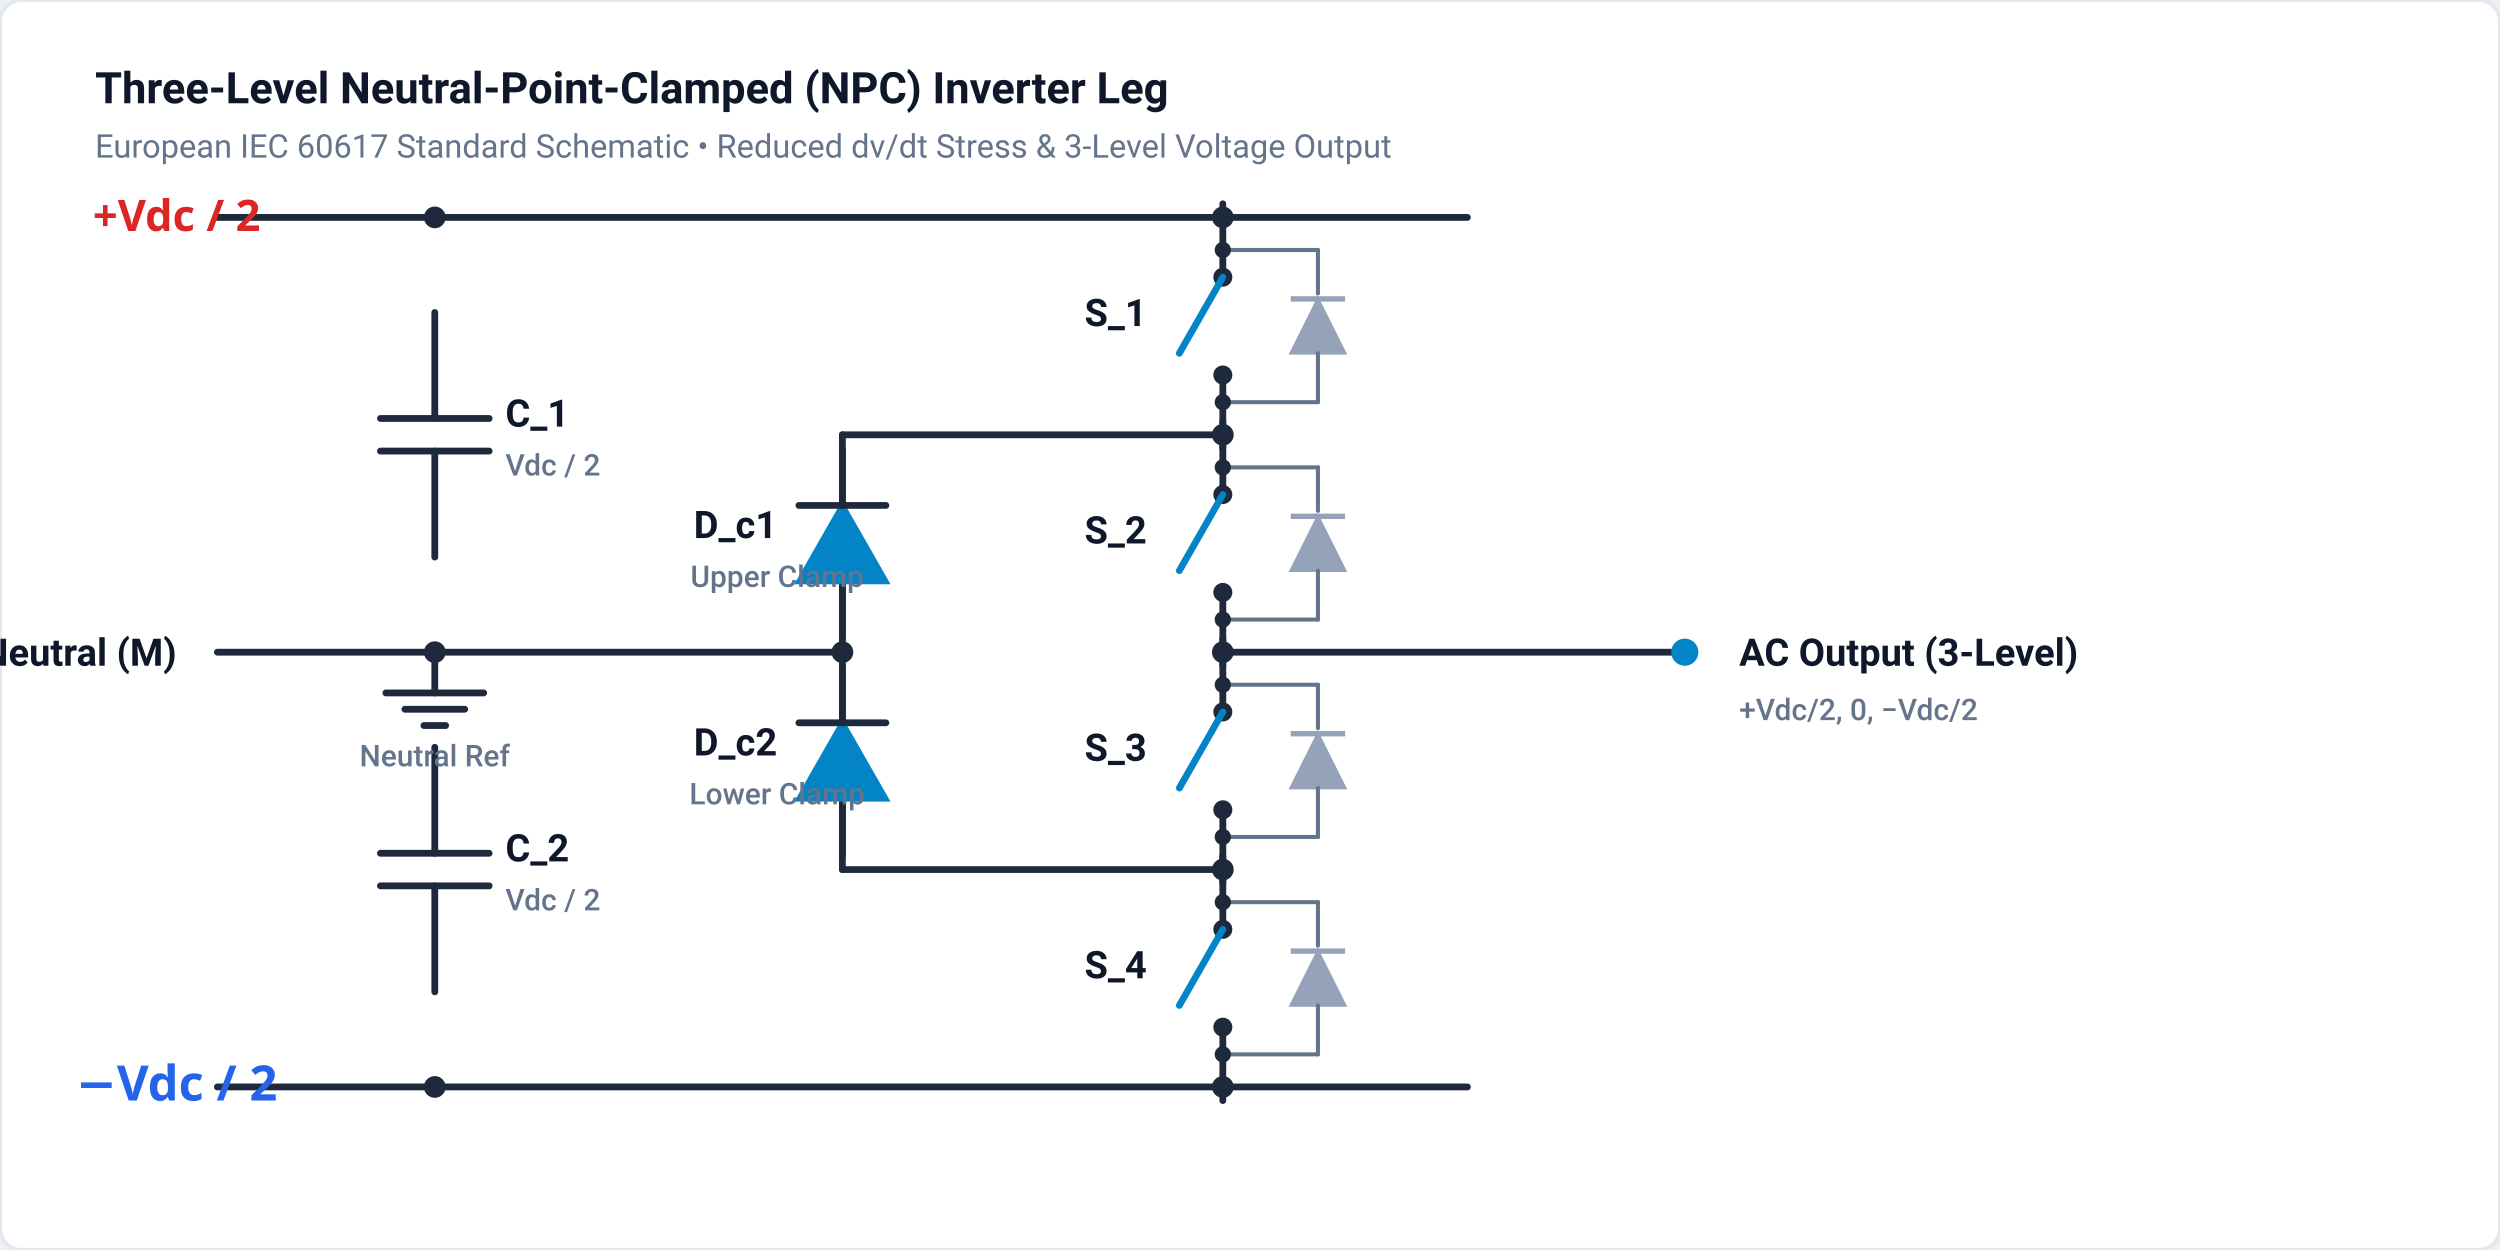
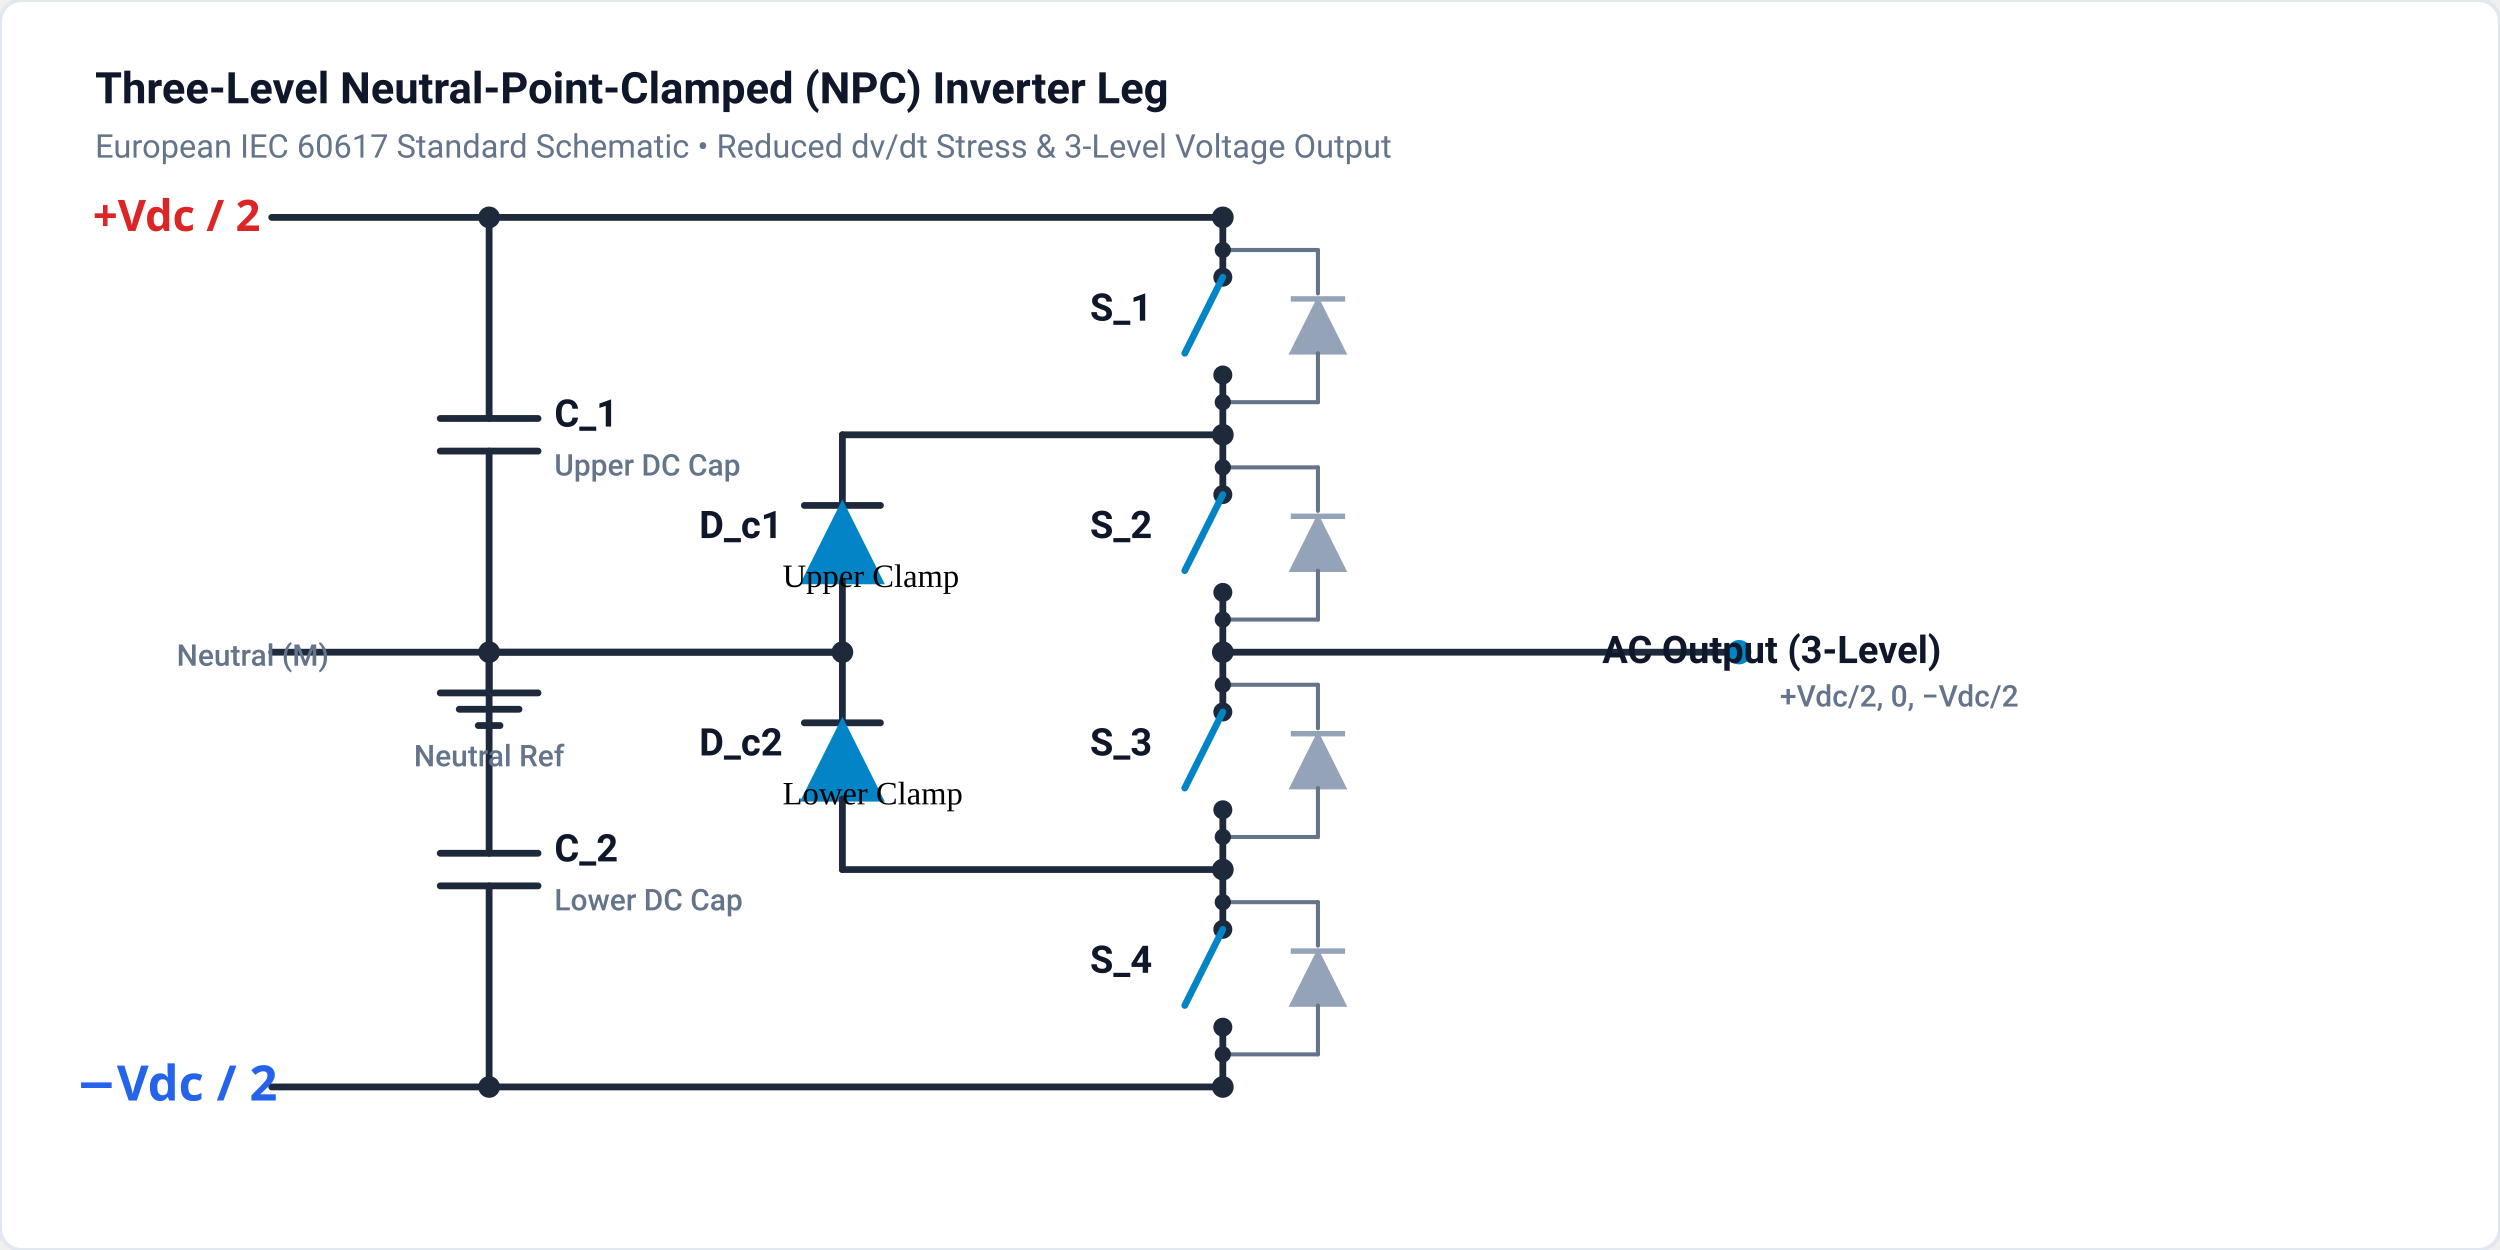
<svg xmlns="http://www.w3.org/2000/svg" viewBox="0 0 920 460" width="100%" height="100%">
  <defs>
    <style>
      .wire { stroke: #1e293b; stroke-width: 2.5; stroke-linecap: round; stroke-linejoin: round; fill: none; }
      .wire-thin { stroke: #64748b; stroke-width: 1.5; stroke-linecap: round; stroke-linejoin: round; fill: none; }
      .wire-dashed { stroke: #0284c7; stroke-width: 2; stroke-dasharray: 5,4; fill: none; }
      .wire-gnd { stroke: #1e293b; stroke-width: 2.5; stroke-linecap: round; }
      .junction { fill: #1e293b; }
      .label { font-family: -apple-system, BlinkMacSystemFont, "Segoe UI", Roboto, "Helvetica Neue", Arial, sans-serif; font-size: 14px; fill: #0f172a; font-weight: 600; text-anchor: middle; }
      .label-start { font-family: -apple-system, BlinkMacSystemFont, "Segoe UI", Roboto, "Helvetica Neue", Arial, sans-serif; font-size: 14px; fill: #0f172a; font-weight: 600; text-anchor: start; }
      .label-end { font-family: -apple-system, BlinkMacSystemFont, "Segoe UI", Roboto, "Helvetica Neue", Arial, sans-serif; font-size: 14px; fill: #0f172a; font-weight: 600; text-anchor: end; }
      .sublabel { font-family: -apple-system, BlinkMacSystemFont, "Segoe UI", Roboto, "Helvetica Neue", Arial, sans-serif; font-size: 11px; fill: #64748b; font-weight: 500; text-anchor: middle; }
      .sublabel-start { font-family: -apple-system, BlinkMacSystemFont, "Segoe UI", Roboto, "Helvetica Neue", Arial, sans-serif; font-size: 11px; fill: #64748b; font-weight: 500; text-anchor: start; }
      .title { font-family: -apple-system, BlinkMacSystemFont, "Segoe UI", Roboto, "Helvetica Neue", Arial, sans-serif; font-size: 16px; fill: #0f172a; font-weight: 700; }
      .subtitle { font-family: -apple-system, BlinkMacSystemFont, "Segoe UI", Roboto, "Helvetica Neue", Arial, sans-serif; font-size: 12px; fill: #64748b; font-weight: 400; }
      .comp-body { fill: #ffffff; stroke: #1e293b; stroke-width: 2.2; }
      .comp-diode { fill: #0284c7; stroke: #0284c7; stroke-width: 2; }
      .comp-sw { stroke: #0284c7; stroke-width: 2.5; stroke-linecap: round; fill: none; }
      .arrow { fill: #0284c7; stroke: none; }
      .measure-arrow { stroke: #0284c7; stroke-width: 1.75; fill: none; }
      .tag-pos { fill: #dc2626; font-family: sans-serif; font-size: 16px; font-weight: bold; text-anchor: middle; }
      .tag-neg { fill: #2563eb; font-family: sans-serif; font-size: 18px; font-weight: bold; text-anchor: middle; }
      .card { fill: #ffffff; stroke: #e2e8f0; stroke-width: 1.5; rx: 8px; }
      .block { fill: #f8fafc; stroke: #cbd5e1; stroke-width: 1.5; rx: 6px; }
      .block-accent { fill: #f0f9ff; stroke: #0284c7; stroke-width: 1.5; rx: 6px; }
    </style>
    <marker id="arr-blue" viewBox="0 0 10 10" refX="7" refY="5" markerWidth="6" markerHeight="6" orient="auto-start-reverse">
      <path d="M 0 1.5 L 8 5 L 0 8.5 z" fill="#0284c7" />
    </marker>
    <marker id="arr-green" viewBox="0 0 10 10" refX="7" refY="5" markerWidth="6" markerHeight="6" orient="auto-start-reverse">
      <path d="M 0 1.5 L 8 5 L 0 8.5 z" fill="#16a34a" />
    </marker>
  </defs>
  <rect width="100%" height="100%" class="card" />
  <text x="35" y="38" class="title">Three-Level Neutral-Point-Clamped (NPC) Inverter Leg</text>
  <text x="35" y="58" class="subtitle">European IEC 60617 Standard Schematic • Reduced dv/dt Stress &amp; 3-Level Voltage Output</text>
-   <line x1="80" y1="80" x2="540" y2="80" class="wire" stroke="#dc2626" />
+   <line x1="100" y1="80" x2="450" y2="80" class="wire" stroke="#dc2626" />
  <text x="65" y="85" class="tag-pos">+Vdc / 2</text>
-   <line x1="80" y1="240" x2="310" y2="240" class="wire" stroke="#0284c7" />
-   <text x="65" y="245" class="label-end" fill="#0284c7">Neutral (M)</text>
-   <line x1="80" y1="400" x2="540" y2="400" class="wire" stroke="#2563eb" />
+   <line x1="100" y1="240" x2="310" y2="240" class="wire" stroke="#64748b" />
+   <text x="65" y="245" class="sublabel-start">Neutral (M)</text>
+   <line x1="100" y1="400" x2="450" y2="400" class="wire" stroke="#2563eb" />
  <text x="65" y="405" class="tag-neg">−Vdc / 2</text>
-   <line x1="160" y1="115" x2="160" y2="154" class="wire" />
-   <line x1="140" y1="154" x2="180" y2="154" class="wire" stroke-width="3" />
-   <line x1="140" y1="166" x2="180" y2="166" class="wire" stroke-width="3" />
-   <line x1="160" y1="166" x2="160" y2="205" class="wire" />
-   <text x="186" y="157" class="label-start">C_1</text>
-   <text x="186" y="175" class="sublabel-start">Vdc / 2</text>
-   <line x1="160" y1="275" x2="160" y2="314" class="wire" />
-   <line x1="140" y1="314" x2="180" y2="314" class="wire" stroke-width="3" />
-   <line x1="140" y1="326" x2="180" y2="326" class="wire" stroke-width="3" />
-   <line x1="160" y1="326" x2="160" y2="365" class="wire" />
-   <text x="186" y="317" class="label-start">C_2</text>
-   <text x="186" y="335" class="sublabel-start">Vdc / 2</text>
-   <circle cx="160" cy="80" r="4" class="junction" />
-   <circle cx="160" cy="240" r="4" class="junction" />
-   <circle cx="160" cy="400" r="4" class="junction" />
-   <line x1="160" y1="240" x2="160" y2="255" class="wire" />
-   <line x1="142" y1="255" x2="178" y2="255" class="wire-gnd" />
-   <line x1="149" y1="261" x2="171" y2="261" class="wire-gnd" />
-   <line x1="156" y1="267" x2="164" y2="267" class="wire-gnd" />
-   <text x="160" y="282" class="sublabel">Neutral Ref</text>
-   <line x1="310" y1="240" x2="310" y2="160" class="wire" />
+   <circle cx="180" cy="80" r="4" class="junction" />
+   <circle cx="180" cy="240" r="4" class="junction" />
+   <circle cx="180" cy="400" r="4" class="junction" />
+   <line x1="180" y1="80" x2="180" y2="154" class="wire" />
+   <line x1="162" y1="154" x2="198" y2="154" class="wire" stroke-width="3" />
+   <line x1="162" y1="166" x2="198" y2="166" class="wire" stroke-width="3" />
+   <line x1="180" y1="166" x2="180" y2="240" class="wire" />
+   <text x="204" y="157" class="label-start">C_1</text>
+   <text x="204" y="175" class="sublabel-start">Upper DC Cap</text>
+   <line x1="180" y1="240" x2="180" y2="314" class="wire" />
+   <line x1="162" y1="314" x2="198" y2="314" class="wire" stroke-width="3" />
+   <line x1="162" y1="326" x2="198" y2="326" class="wire" stroke-width="3" />
+   <line x1="180" y1="326" x2="180" y2="400" class="wire" />
+   <text x="204" y="317" class="label-start">C_2</text>
+   <text x="204" y="335" class="sublabel-start">Lower DC Cap</text>
+   <line x1="180" y1="240" x2="180" y2="255" class="wire" />
+   <line x1="162" y1="255" x2="198" y2="255" class="wire-gnd" />
+   <line x1="169" y1="261" x2="191" y2="261" class="wire-gnd" />
+   <line x1="176" y1="267" x2="184" y2="267" class="wire-gnd" />
+   <text x="180" y="282" class="sublabel">Neutral Ref</text>
+   <line x1="180" y1="240" x2="310" y2="240" class="wire" />
+   <circle cx="310" cy="240" r="4" class="junction" />
+   <line x1="310" y1="160" x2="310" y2="186" class="wire" />
+   <line x1="296" y1="186" x2="324" y2="186" class="wire" stroke-width="2.5" stroke="#0284c7" />
+   <polygon points="296,214 310,186 324,214" class="comp-diode" />
+   <line x1="310" y1="214" x2="310" y2="240" class="wire" />
+   <text x="288" y="198" class="label-end">D_c1</text>
+   <text x="288" y="216" class="sublabel-end">Upper Clamp</text>
  <line x1="310" y1="160" x2="450" y2="160" class="wire" />
-   <line x1="310" y1="235" x2="310" y2="214" class="wire" />
-   <polygon points="294,214 310,186 326,214" class="comp-diode" />
-   <line x1="294" y1="186" x2="326" y2="186" class="wire" stroke-width="2.5" stroke="#0284c7" />
-   <line x1="310" y1="186" x2="310" y2="165" class="wire" />
-   <text x="286" y="198" class="label-end">D_c1</text>
-   <text x="286" y="216" class="sublabel" text-anchor="end">Upper Clamp</text>
-   <line x1="310" y1="240" x2="310" y2="320" class="wire" />
+   <line x1="310" y1="240" x2="310" y2="266" class="wire" />
+   <line x1="296" y1="266" x2="324" y2="266" class="wire" stroke-width="2.5" stroke="#0284c7" />
+   <polygon points="296,294 310,266 324,294" class="comp-diode" />
+   <line x1="310" y1="294" x2="310" y2="320" class="wire" />
+   <text x="288" y="278" class="label-end">D_c2</text>
+   <text x="288" y="296" class="sublabel-end">Lower Clamp</text>
  <line x1="310" y1="320" x2="450" y2="320" class="wire" />
-   <line x1="310" y1="315" x2="310" y2="294" class="wire" />
-   <polygon points="294,294 310,266 326,294" class="comp-diode" />
-   <line x1="294" y1="266" x2="326" y2="266" class="wire" stroke-width="2.5" stroke="#0284c7" />
-   <line x1="310" y1="266" x2="310" y2="245" class="wire" />
-   <text x="286" y="278" class="label-end">D_c2</text>
-   <text x="286" y="296" class="sublabel" text-anchor="end">Lower Clamp</text>
-   <circle cx="310" cy="240" r="4" class="junction" />
-   <line x1="450" y1="75" x2="450" y2="102" class="wire" />
+   <circle cx="450" cy="80" r="4" class="junction" />
+   <circle cx="450" cy="160" r="4" class="junction" />
+   <circle cx="450" cy="240" r="4" class="junction" />
+   <circle cx="450" cy="320" r="4" class="junction" />
+   <circle cx="450" cy="400" r="4" class="junction" />
+   <line x1="450" y1="80" x2="450" y2="102" class="wire" />
  <circle cx="450" cy="102" r="3.5" class="junction" />
-   <line x1="450" y1="102" x2="434" y2="130" class="comp-sw" />
+   <line x1="450" y1="102" x2="436" y2="130" class="comp-sw" />
  <circle cx="450" cy="138" r="3.5" class="junction" />
-   <line x1="450" y1="138" x2="450" y2="165" class="wire" />
-   <text x="422" y="120" class="label-end">S_1</text>
-   <text x="422" y="136" class="sublabel" text-anchor="end" />
+   <line x1="450" y1="138" x2="450" y2="160" class="wire" />
+   <text x="424" y="118" class="label-end">S_1</text>
+   <text x="424" y="136" class="sublabel" text-anchor="end" />
  <line x1="450" y1="92" x2="485" y2="92" class="wire-thin" />
  <line x1="485" y1="92" x2="485" y2="108" class="wire-thin" />
  <polygon points="475,130 485,110 495,130" fill="#94a3b8" stroke="#94a3b8" />
  <line x1="475" y1="110" x2="495" y2="110" stroke="#94a3b8" stroke-width="2" />
  <line x1="485" y1="130" x2="485" y2="148" class="wire-thin" />
  <line x1="485" y1="148" x2="450" y2="148" class="wire-thin" />
  <circle cx="450" cy="92" r="3" class="junction" />
  <circle cx="450" cy="148" r="3" class="junction" />
-   <line x1="450" y1="155" x2="450" y2="182" class="wire" />
+   <line x1="450" y1="160" x2="450" y2="182" class="wire" />
  <circle cx="450" cy="182" r="3.5" class="junction" />
-   <line x1="450" y1="182" x2="434" y2="210" class="comp-sw" />
+   <line x1="450" y1="182" x2="436" y2="210" class="comp-sw" />
  <circle cx="450" cy="218" r="3.5" class="junction" />
-   <line x1="450" y1="218" x2="450" y2="245" class="wire" />
-   <text x="422" y="200" class="label-end">S_2</text>
-   <text x="422" y="216" class="sublabel" text-anchor="end" />
+   <line x1="450" y1="218" x2="450" y2="240" class="wire" />
+   <text x="424" y="198" class="label-end">S_2</text>
+   <text x="424" y="216" class="sublabel" text-anchor="end" />
  <line x1="450" y1="172" x2="485" y2="172" class="wire-thin" />
  <line x1="485" y1="172" x2="485" y2="188" class="wire-thin" />
  <polygon points="475,210 485,190 495,210" fill="#94a3b8" stroke="#94a3b8" />
  <line x1="475" y1="190" x2="495" y2="190" stroke="#94a3b8" stroke-width="2" />
  <line x1="485" y1="210" x2="485" y2="228" class="wire-thin" />
  <line x1="485" y1="228" x2="450" y2="228" class="wire-thin" />
  <circle cx="450" cy="172" r="3" class="junction" />
  <circle cx="450" cy="228" r="3" class="junction" />
-   <line x1="450" y1="235" x2="450" y2="262" class="wire" />
+   <line x1="450" y1="240" x2="450" y2="262" class="wire" />
  <circle cx="450" cy="262" r="3.5" class="junction" />
-   <line x1="450" y1="262" x2="434" y2="290" class="comp-sw" />
+   <line x1="450" y1="262" x2="436" y2="290" class="comp-sw" />
  <circle cx="450" cy="298" r="3.5" class="junction" />
-   <line x1="450" y1="298" x2="450" y2="325" class="wire" />
-   <text x="422" y="280" class="label-end">S_3</text>
-   <text x="422" y="296" class="sublabel" text-anchor="end" />
+   <line x1="450" y1="298" x2="450" y2="320" class="wire" />
+   <text x="424" y="278" class="label-end">S_3</text>
+   <text x="424" y="296" class="sublabel" text-anchor="end" />
  <line x1="450" y1="252" x2="485" y2="252" class="wire-thin" />
  <line x1="485" y1="252" x2="485" y2="268" class="wire-thin" />
  <polygon points="475,290 485,270 495,290" fill="#94a3b8" stroke="#94a3b8" />
  <line x1="475" y1="270" x2="495" y2="270" stroke="#94a3b8" stroke-width="2" />
  <line x1="485" y1="290" x2="485" y2="308" class="wire-thin" />
  <line x1="485" y1="308" x2="450" y2="308" class="wire-thin" />
  <circle cx="450" cy="252" r="3" class="junction" />
  <circle cx="450" cy="308" r="3" class="junction" />
-   <line x1="450" y1="315" x2="450" y2="342" class="wire" />
+   <line x1="450" y1="320" x2="450" y2="342" class="wire" />
  <circle cx="450" cy="342" r="3.5" class="junction" />
-   <line x1="450" y1="342" x2="434" y2="370" class="comp-sw" />
+   <line x1="450" y1="342" x2="436" y2="370" class="comp-sw" />
  <circle cx="450" cy="378" r="3.5" class="junction" />
-   <line x1="450" y1="378" x2="450" y2="405" class="wire" />
-   <text x="422" y="360" class="label-end">S_4</text>
-   <text x="422" y="376" class="sublabel" text-anchor="end" />
+   <line x1="450" y1="378" x2="450" y2="400" class="wire" />
+   <text x="424" y="358" class="label-end">S_4</text>
+   <text x="424" y="376" class="sublabel" text-anchor="end" />
  <line x1="450" y1="332" x2="485" y2="332" class="wire-thin" />
  <line x1="485" y1="332" x2="485" y2="348" class="wire-thin" />
  <polygon points="475,370 485,350 495,370" fill="#94a3b8" stroke="#94a3b8" />
  <line x1="475" y1="350" x2="495" y2="350" stroke="#94a3b8" stroke-width="2" />
  <line x1="485" y1="370" x2="485" y2="388" class="wire-thin" />
  <line x1="485" y1="388" x2="450" y2="388" class="wire-thin" />
  <circle cx="450" cy="332" r="3" class="junction" />
  <circle cx="450" cy="388" r="3" class="junction" />
-   <circle cx="450" cy="80" r="4" class="junction" />
-   <circle cx="450" cy="400" r="4" class="junction" />
-   <circle cx="450" cy="160" r="4" class="junction" />
-   <circle cx="450" cy="240" r="4" class="junction" />
-   <circle cx="450" cy="320" r="4" class="junction" />
-   <line x1="450" y1="240" x2="620" y2="240" class="wire" stroke="#0284c7" stroke-width="3" />
-   <circle cx="620" cy="240" r="5" fill="#0284c7" />
-   <text x="640" y="245" class="label-start" fill="#0284c7">AC Output (3-Level)</text>
-   <text x="640" y="265" class="sublabel-start">+Vdc/2, 0, −Vdc/2</text>
+   <line x1="450" y1="240" x2="640" y2="240" class="wire" stroke="#0284c7" />
+   <circle cx="640" cy="240" r="4.5" fill="#0284c7" />
+   <text x="652" y="244" class="label" text-anchor="start" fill="#0284c7">AC Output (3-Level)</text>
+   <text x="655" y="260" class="sublabel-start">+Vdc/2, 0, −Vdc/2</text>
</svg>
